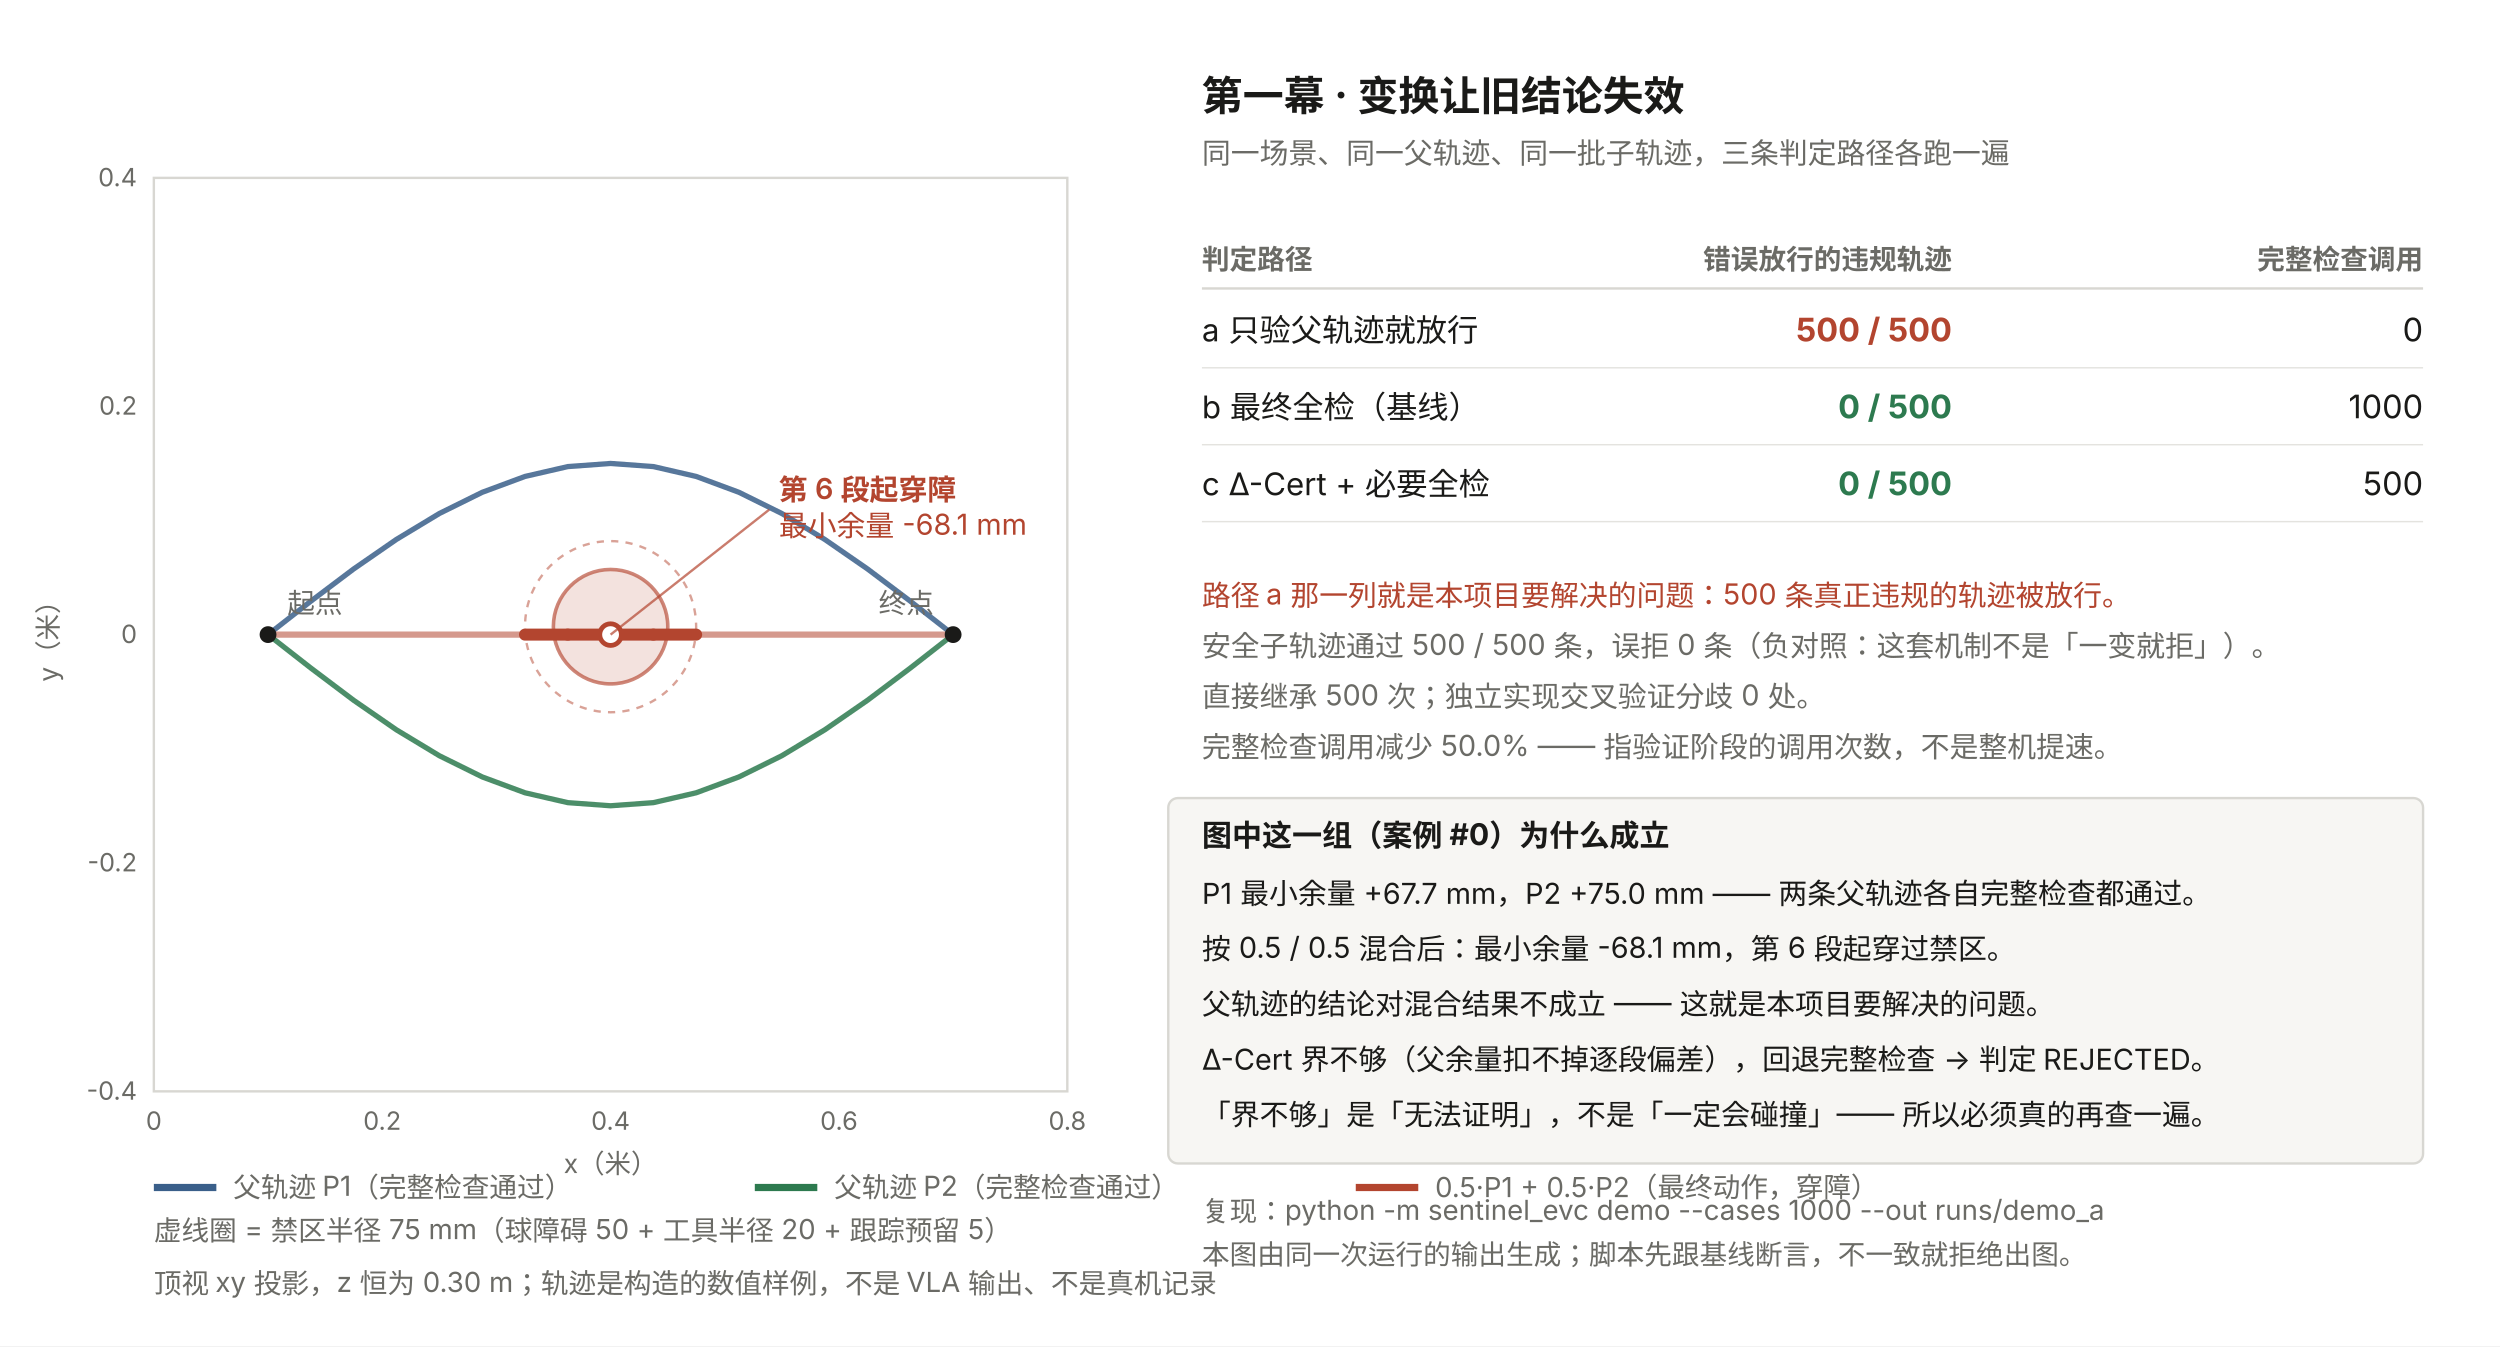
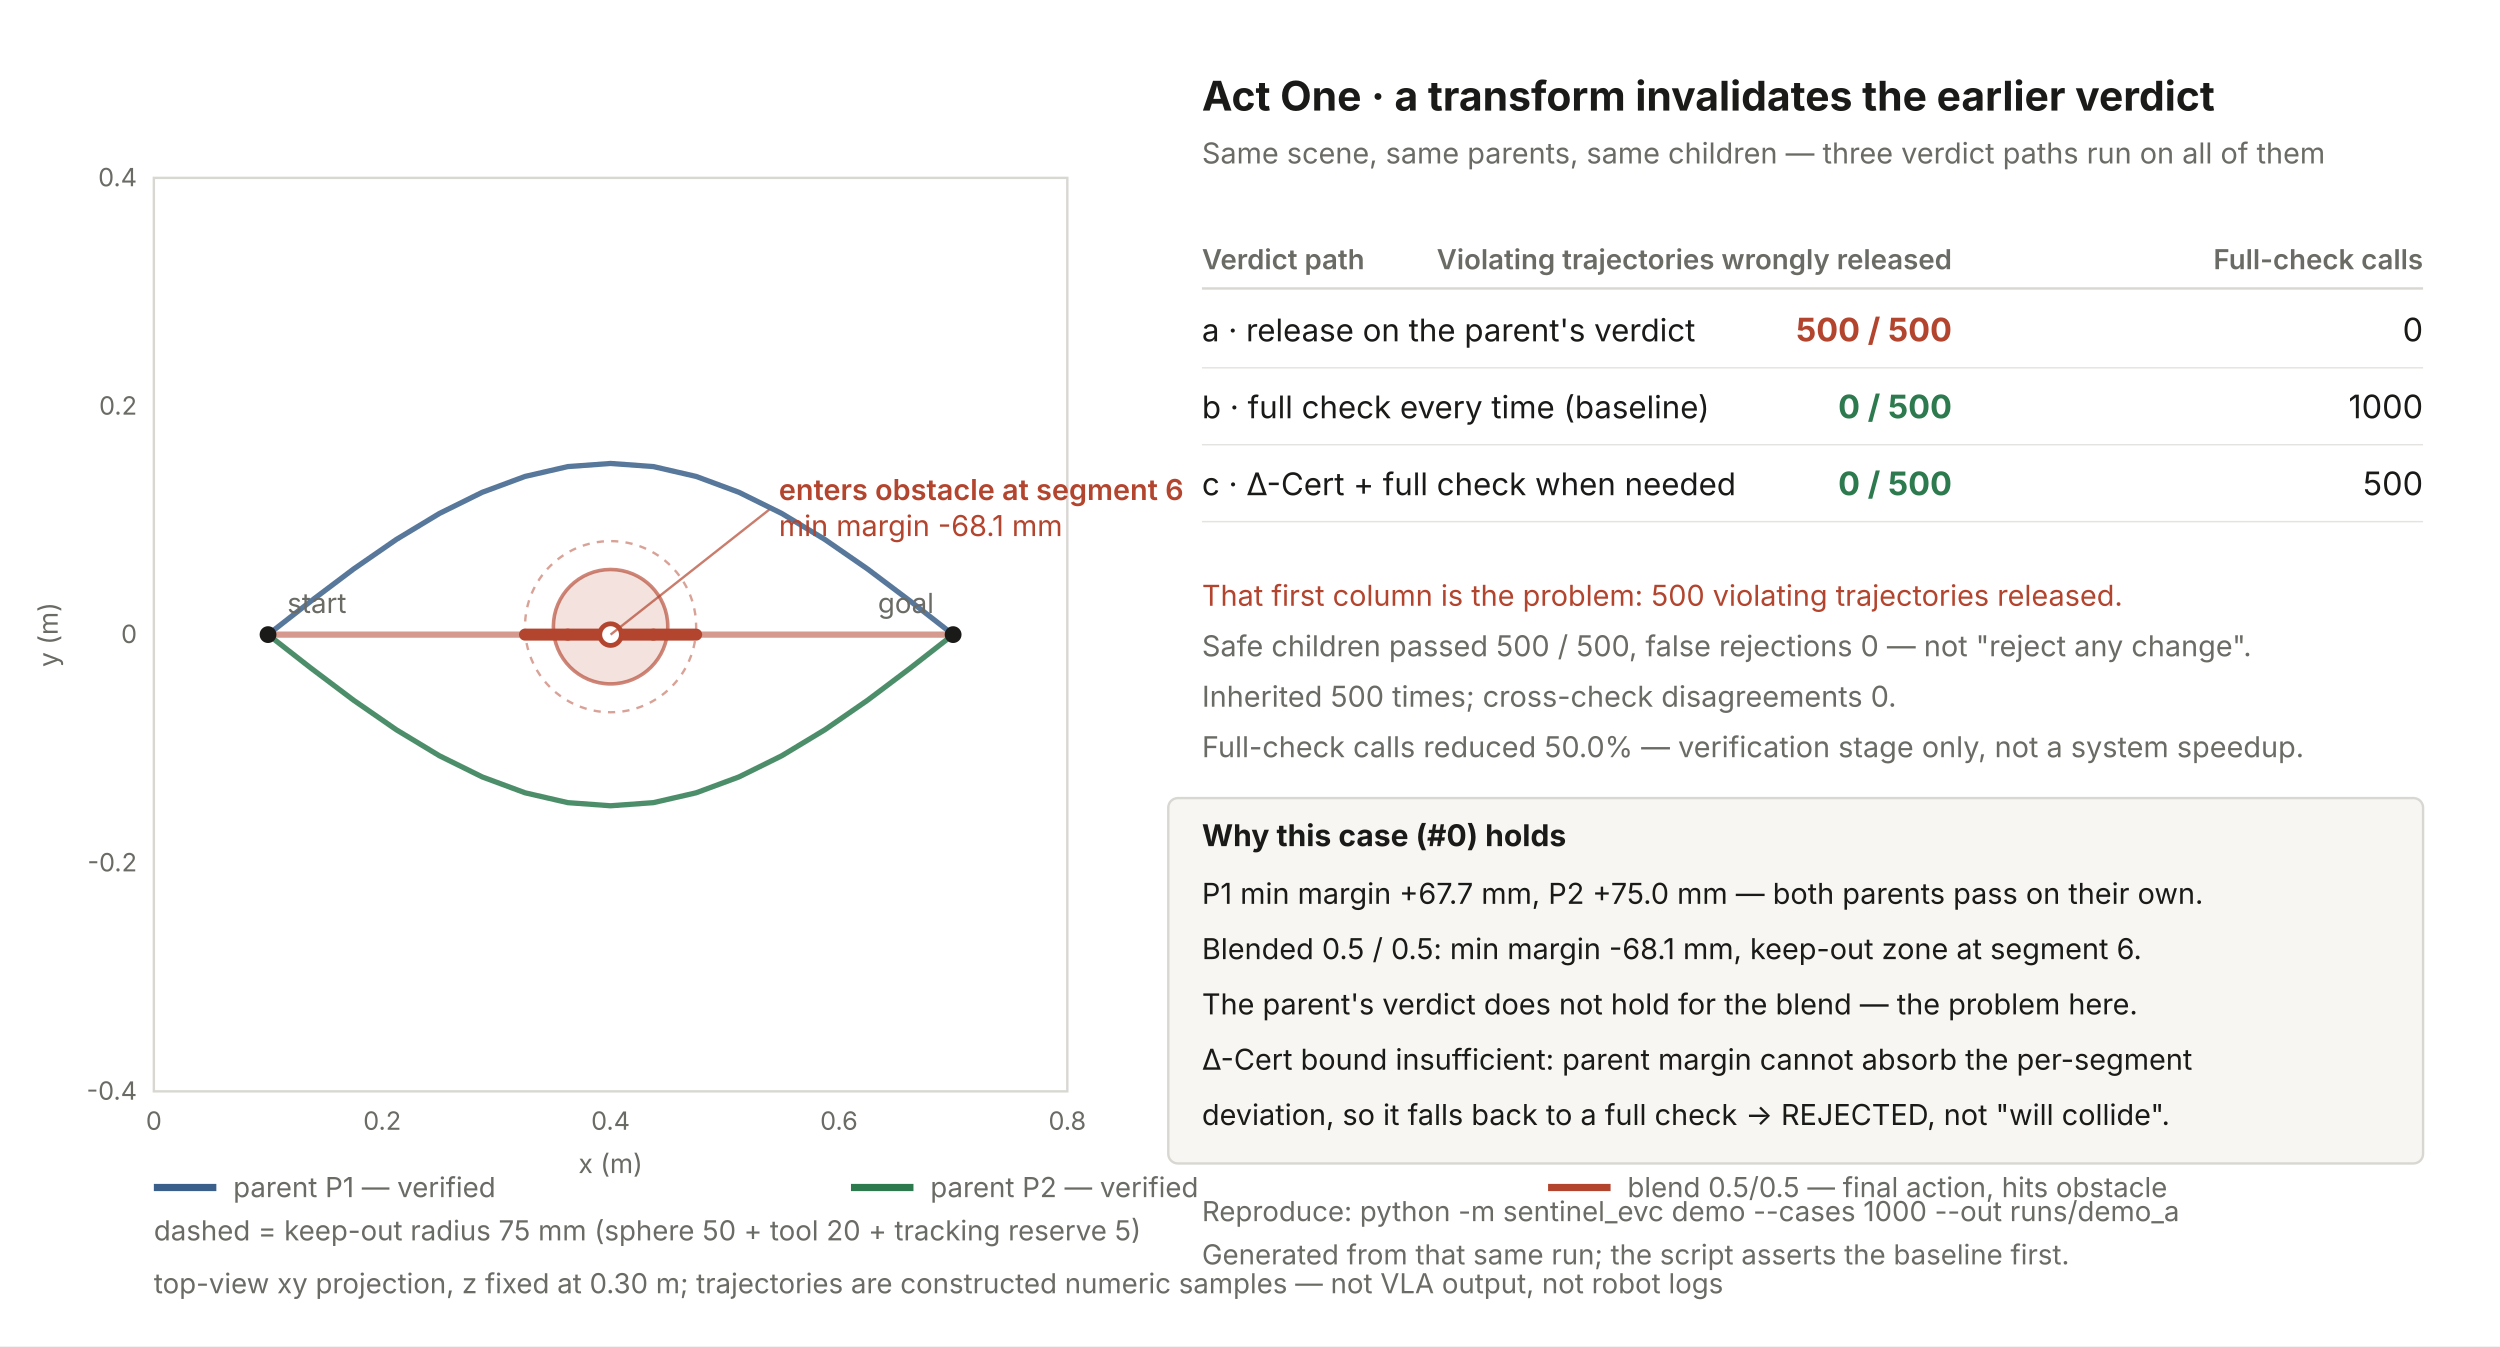
- <svg xmlns="http://www.w3.org/2000/svg" viewBox="0 0 1040 560" width="1040" height="560" role="img" aria-label="第一幕：两条各自验证通过的父轨迹，混合之后穿过障碍">
+ <svg xmlns="http://www.w3.org/2000/svg" viewBox="0 0 1040 560" width="1040" height="560" role="img" aria-label="Act One: two parent trajectories that each pass verification; the blended final action passes through the obstacle">
  <rect width="1040" height="560" fill="#ffffff" />
  <g font-family="-apple-system,BlinkMacSystemFont,'Segoe UI','Noto Sans SC','Microsoft YaHei',sans-serif">
    <rect x="486.0" y="332.0" width="522.0" height="152.0" rx="4" fill="#f7f6f3" stroke="#d8d7d2" stroke-width="1" />
    <circle cx="254.0" cy="260.7" r="23.8" fill="#b3452f" opacity=".16" />
    <circle cx="254.0" cy="260.7" r="23.8" fill="none" stroke="#b3452f" stroke-width="1.5" opacity=".65" />
    <circle cx="254.0" cy="260.7" r="35.6" fill="none" stroke="#b3452f" stroke-width="1" stroke-dasharray="3 3" opacity=".5" />
    <rect x="64.0" y="74.0" width="380.0" height="380.0" fill="none" stroke="#d8d7d2" stroke-width="1" />
    <path d="M111.5,264.0 L129.3,250.1 L147.1,236.7 L164.9,224.4 L182.8,213.6 L200.6,204.8 L218.4,198.2 L236.2,194.1 L254.0,192.8 L271.8,194.1 L289.6,198.2 L307.4,204.8 L325.2,213.6 L343.1,224.4 L360.9,236.7 L378.7,250.1 L396.5,264.0" fill="none" stroke="#3a5f8a" stroke-width="2.2" opacity=".85" />
    <path d="M111.5,264.0 L129.3,277.9 L147.1,291.3 L164.9,303.6 L182.8,314.4 L200.6,323.2 L218.4,329.8 L236.2,333.9 L254.0,335.2 L271.8,333.9 L289.6,329.8 L307.4,323.2 L325.2,314.4 L343.1,303.6 L360.9,291.3 L378.7,277.9 L396.5,264.0" fill="none" stroke="#2d7a4f" stroke-width="2.2" opacity=".85" />
    <path d="M111.5,264.0 L129.3,264.0 L147.1,264.0 L164.9,264.0 L182.8,264.0 L200.6,264.0 L218.4,264.0 L236.2,264.0 L254.0,264.0 L271.8,264.0 L289.6,264.0 L307.4,264.0 L325.2,264.0 L343.1,264.0 L360.9,264.0 L378.7,264.0 L396.5,264.0" fill="none" stroke="#b3452f" stroke-width="2.6" opacity=".55" />
    <path d="M218.4,264.0 L236.2,264.0" fill="none" stroke="#b3452f" stroke-width="5" stroke-linecap="round" />
    <path d="M236.2,264.0 L254.0,264.0" fill="none" stroke="#b3452f" stroke-width="5" stroke-linecap="round" />
    <path d="M254.0,264.0 L271.8,264.0" fill="none" stroke="#b3452f" stroke-width="5" stroke-linecap="round" />
    <path d="M271.8,264.0 L289.6,264.0" fill="none" stroke="#b3452f" stroke-width="5" stroke-linecap="round" />
    <circle cx="254.0" cy="264.0" r="4.5" fill="#fff" stroke="#b3452f" stroke-width="2" />
    <line x1="254.0" y1="264.0" x2="320.0" y2="212.0" stroke="#b3452f" stroke-width="1" opacity=".7" />
-     <text x="324.0" y="208.0" font-size="12" fill="#b3452f" font-weight="600">第 6 段起穿障</text>
-     <text x="324.0" y="223.0" font-size="12" fill="#b3452f">最小余量 -68.1 mm</text>
+     <text x="324.0" y="208.0" font-size="12" fill="#b3452f" font-weight="600">enters obstacle at segment 6</text>
+     <text x="324.0" y="223.0" font-size="12" fill="#b3452f">min margin -68.1 mm</text>
    <circle cx="111.5" cy="264.0" r="3.5" fill="#1a1a18" />
-     <text x="119.5" y="255.0" font-size="11.5" fill="#6b6b66" text-anchor="start">起点</text>
+     <text x="119.5" y="255.0" font-size="11.5" fill="#6b6b66" text-anchor="start">start</text>
    <circle cx="396.5" cy="264.0" r="3.5" fill="#1a1a18" />
-     <text x="388.5" y="255.0" font-size="11.5" fill="#6b6b66" text-anchor="end">终点</text>
+     <text x="388.5" y="255.0" font-size="11.5" fill="#6b6b66" text-anchor="end">goal</text>
    <text x="64.0" y="470.0" font-size="10.5" fill="#6b6b66" text-anchor="middle">0</text>
    <text x="159.0" y="470.0" font-size="10.5" fill="#6b6b66" text-anchor="middle">0.2</text>
    <text x="254.0" y="470.0" font-size="10.5" fill="#6b6b66" text-anchor="middle">0.4</text>
    <text x="349.0" y="470.0" font-size="10.5" fill="#6b6b66" text-anchor="middle">0.6</text>
    <text x="444.0" y="470.0" font-size="10.5" fill="#6b6b66" text-anchor="middle">0.8</text>
    <text x="57.0" y="457.5" font-size="10.5" fill="#6b6b66" text-anchor="end">-0.4</text>
    <text x="57.0" y="362.5" font-size="10.5" fill="#6b6b66" text-anchor="end">-0.2</text>
    <text x="57.0" y="267.5" font-size="10.5" fill="#6b6b66" text-anchor="end">0</text>
    <text x="57.0" y="172.5" font-size="10.5" fill="#6b6b66" text-anchor="end">0.2</text>
    <text x="57.0" y="77.5" font-size="10.5" fill="#6b6b66" text-anchor="end">0.4</text>
-     <text x="254.0" y="488.0" font-size="11" fill="#6b6b66" text-anchor="middle">x（米）</text>
-     <text x="24.0" y="264.0" font-size="11" fill="#6b6b66" text-anchor="middle" transform="rotate(-90 24.0 264.0)">y（米）</text>
+     <text x="254.0" y="488.0" font-size="11" fill="#6b6b66" text-anchor="middle">x (m)</text>
+     <text x="24.0" y="264.0" font-size="11" fill="#6b6b66" text-anchor="middle" transform="rotate(-90 24.0 264.0)">y (m)</text>
    <line x1="64.0" y1="494.0" x2="90.0" y2="494.0" stroke="#3a5f8a" stroke-width="3" />
-     <text x="97.0" y="498.0" font-size="11.5" fill="#6b6b66">父轨迹 P1（完整检查通过）</text>
-     <line x1="314.0" y1="494.0" x2="340.0" y2="494.0" stroke="#2d7a4f" stroke-width="3" />
-     <text x="347.0" y="498.0" font-size="11.5" fill="#6b6b66">父轨迹 P2（完整检查通过）</text>
-     <line x1="564.0" y1="494.0" x2="590.0" y2="494.0" stroke="#b3452f" stroke-width="3" />
-     <text x="597.0" y="498.0" font-size="11.5" fill="#6b6b66">0.5·P1 + 0.5·P2（最终动作，穿障）</text>
-     <text x="64.0" y="516.0" font-size="11.5" fill="#6b6b66">虚线圈 = 禁区半径 75 mm（球障碍 50 + 工具半径 20 + 跟踪预留 5）</text>
-     <text x="64.0" y="538.0" font-size="11.5" fill="#6b6b66">顶视 xy 投影，z 恒为 0.30 m；轨迹是构造的数值样例，不是 VLA 输出、不是真机记录</text>
-     <text x="500.0" y="46" font-size="17" font-weight="700" fill="#1a1a18">第一幕 · 变换让旧结论失效</text>
-     <text x="500.0" y="68" font-size="12" fill="#6b6b66">同一场景、同一父轨迹、同一批子轨迹，三条判定路径各跑一遍</text>
-     <text x="500.0" y="112.0" font-size="11.5" fill="#6b6b66" font-weight="600">判定路径</text>
-     <text x="812.0" y="112.0" font-size="11.5" fill="#6b6b66" font-weight="600" text-anchor="end">错误放行的违规轨迹</text>
-     <text x="1008.0" y="112.0" font-size="11.5" fill="#6b6b66" font-weight="600" text-anchor="end">完整检查调用</text>
+     <text x="97.0" y="498.0" font-size="11.5" fill="#6b6b66">parent P1 — verified</text>
+     <line x1="354.0" y1="494.0" x2="380.0" y2="494.0" stroke="#2d7a4f" stroke-width="3" />
+     <text x="387.0" y="498.0" font-size="11.5" fill="#6b6b66">parent P2 — verified</text>
+     <line x1="644.0" y1="494.0" x2="670.0" y2="494.0" stroke="#b3452f" stroke-width="3" />
+     <text x="677.0" y="498.0" font-size="11.5" fill="#6b6b66">blend 0.5/0.5 — final action, hits obstacle</text>
+     <text x="64.0" y="516.0" font-size="11.5" fill="#6b6b66">dashed = keep-out radius 75 mm (sphere 50 + tool 20 + tracking reserve 5)</text>
+     <text x="64.0" y="538.0" font-size="11.5" fill="#6b6b66">top-view xy projection, z fixed at 0.30 m; trajectories are constructed numeric samples — not VLA output, not robot logs</text>
+     <text x="500.0" y="46" font-size="17" font-weight="700" fill="#1a1a18">Act One · a transform invalidates the earlier verdict</text>
+     <text x="500.0" y="68" font-size="12" fill="#6b6b66">Same scene, same parents, same children — three verdict paths run on all of them</text>
+     <text x="500.0" y="112.0" font-size="11.5" fill="#6b6b66" font-weight="600">Verdict path</text>
+     <text x="812.0" y="112.0" font-size="11.5" fill="#6b6b66" font-weight="600" text-anchor="end">Violating trajectories wrongly released</text>
+     <text x="1008.0" y="112.0" font-size="11.5" fill="#6b6b66" font-weight="600" text-anchor="end">Full-check calls</text>
    <line x1="500.0" y1="120.0" x2="1008.0" y2="120.0" stroke="#d8d7d2" stroke-width="1" />
-     <text x="500.0" y="142.0" font-size="13" fill="#1a1a18">a 只验父轨迹就放行</text>
+     <text x="500.0" y="142.0" font-size="13" fill="#1a1a18">a · release on the parent's verdict</text>
    <text x="812.0" y="142.0" font-size="13.5" font-weight="700" fill="#b3452f" text-anchor="end">500 / 500</text>
    <text x="1008.0" y="142.0" font-size="13.5" fill="#1a1a18" text-anchor="end">0</text>
    <line x1="500.0" y1="153.0" x2="1008.0" y2="153.0" stroke="#d8d7d2" stroke-width=".6" opacity=".7" />
-     <text x="500.0" y="174.0" font-size="13" fill="#1a1a18">b 最终全检（基线）</text>
+     <text x="500.0" y="174.0" font-size="13" fill="#1a1a18">b · full check every time (baseline)</text>
    <text x="812.0" y="174.0" font-size="13.5" font-weight="700" fill="#2d7a4f" text-anchor="end">0 / 500</text>
    <text x="1008.0" y="174.0" font-size="13.5" fill="#1a1a18" text-anchor="end">1000</text>
    <line x1="500.0" y1="185.0" x2="1008.0" y2="185.0" stroke="#d8d7d2" stroke-width=".6" opacity=".7" />
-     <text x="500.0" y="206.0" font-size="13" fill="#1a1a18">c Δ-Cert + 必要全检</text>
+     <text x="500.0" y="206.0" font-size="13" fill="#1a1a18">c · Δ-Cert + full check when needed</text>
    <text x="812.0" y="206.0" font-size="13.5" font-weight="700" fill="#2d7a4f" text-anchor="end">0 / 500</text>
    <text x="1008.0" y="206.0" font-size="13.5" fill="#1a1a18" text-anchor="end">500</text>
    <line x1="500.0" y1="217.0" x2="1008.0" y2="217.0" stroke="#d8d7d2" stroke-width=".6" opacity=".7" />
-     <text x="500.0" y="252.0" font-size="12" fill="#b3452f">路径 a 那一列就是本项目要解决的问题：500 条真正违规的轨迹被放行。</text>
-     <text x="500.0" y="273.0" font-size="12" fill="#6b6b66">安全子轨迹通过 500 / 500 条，误拒 0 条（负对照：这套机制不是「一变就拒」）。</text>
-     <text x="500.0" y="294.0" font-size="12" fill="#6b6b66">直接继承 500 次；独立实现交叉验证分歧 0 处。</text>
-     <text x="500.0" y="315.0" font-size="12" fill="#6b6b66">完整检查调用减少 50.0% —— 指验证阶段的调用次数，不是整机提速。</text>
-     <text x="500.0" y="352.0" font-size="12.5" font-weight="700" fill="#1a1a18">图中这一组（案例 #0）为什么成立</text>
-     <text x="500.0" y="376.0" font-size="12" fill="#1a1a18">P1 最小余量 +67.7 mm，P2 +75.0 mm —— 两条父轨迹各自完整检查都通过。</text>
-     <text x="500.0" y="399.0" font-size="12" fill="#1a1a18">按 0.5 / 0.5 混合后：最小余量 -68.1 mm，第 6 段起穿过禁区。</text>
-     <text x="500.0" y="422.0" font-size="12" fill="#1a1a18">父轨迹的结论对混合结果不成立 —— 这就是本项目要解决的问题。</text>
-     <text x="500.0" y="445.0" font-size="12" fill="#1a1a18">Δ-Cert 界不够（父余量扣不掉逐段偏差），回退完整检查 → 判定 REJECTED。</text>
-     <text x="500.0" y="468.0" font-size="12" fill="#1a1a18">「界不够」是「无法证明」，不是「一定会碰撞」—— 所以必须真的再查一遍。</text>
-     <text x="500.0" y="508.0" font-size="11.5" fill="#6b6b66">复现：python -m sentinel_evc demo --cases 1000 --out runs/demo_a</text>
-     <text x="500.0" y="526.0" font-size="11.5" fill="#6b6b66">本图由同一次运行的输出生成；脚本先跟基线断言，不一致就拒绝出图。</text>
+     <text x="500.0" y="252.0" font-size="12" fill="#b3452f">That first column is the problem: 500 violating trajectories released.</text>
+     <text x="500.0" y="273.0" font-size="12" fill="#6b6b66">Safe children passed 500 / 500, false rejections 0 — not "reject any change".</text>
+     <text x="500.0" y="294.0" font-size="12" fill="#6b6b66">Inherited 500 times; cross-check disagreements 0.</text>
+     <text x="500.0" y="315.0" font-size="12" fill="#6b6b66">Full-check calls reduced 50.0% — verification stage only, not a system speedup.</text>
+     <text x="500.0" y="352.0" font-size="12.5" font-weight="700" fill="#1a1a18">Why this case (#0) holds</text>
+     <text x="500.0" y="376.0" font-size="12" fill="#1a1a18">P1 min margin +67.7 mm, P2 +75.0 mm — both parents pass on their own.</text>
+     <text x="500.0" y="399.0" font-size="12" fill="#1a1a18">Blended 0.5 / 0.5: min margin -68.1 mm, keep-out zone at segment 6.</text>
+     <text x="500.0" y="422.0" font-size="12" fill="#1a1a18">The parent's verdict does not hold for the blend — the problem here.</text>
+     <text x="500.0" y="445.0" font-size="12" fill="#1a1a18">Δ-Cert bound insufficient: parent margin cannot absorb the per-segment</text>
+     <text x="500.0" y="468.0" font-size="12" fill="#1a1a18">deviation, so it falls back to a full check → REJECTED, not "will collide".</text>
+     <text x="500.0" y="508.0" font-size="11.5" fill="#6b6b66">Reproduce: python -m sentinel_evc demo --cases 1000 --out runs/demo_a</text>
+     <text x="500.0" y="526.0" font-size="11.5" fill="#6b6b66">Generated from that same run; the script asserts the baseline first.</text>
  </g>
</svg>
